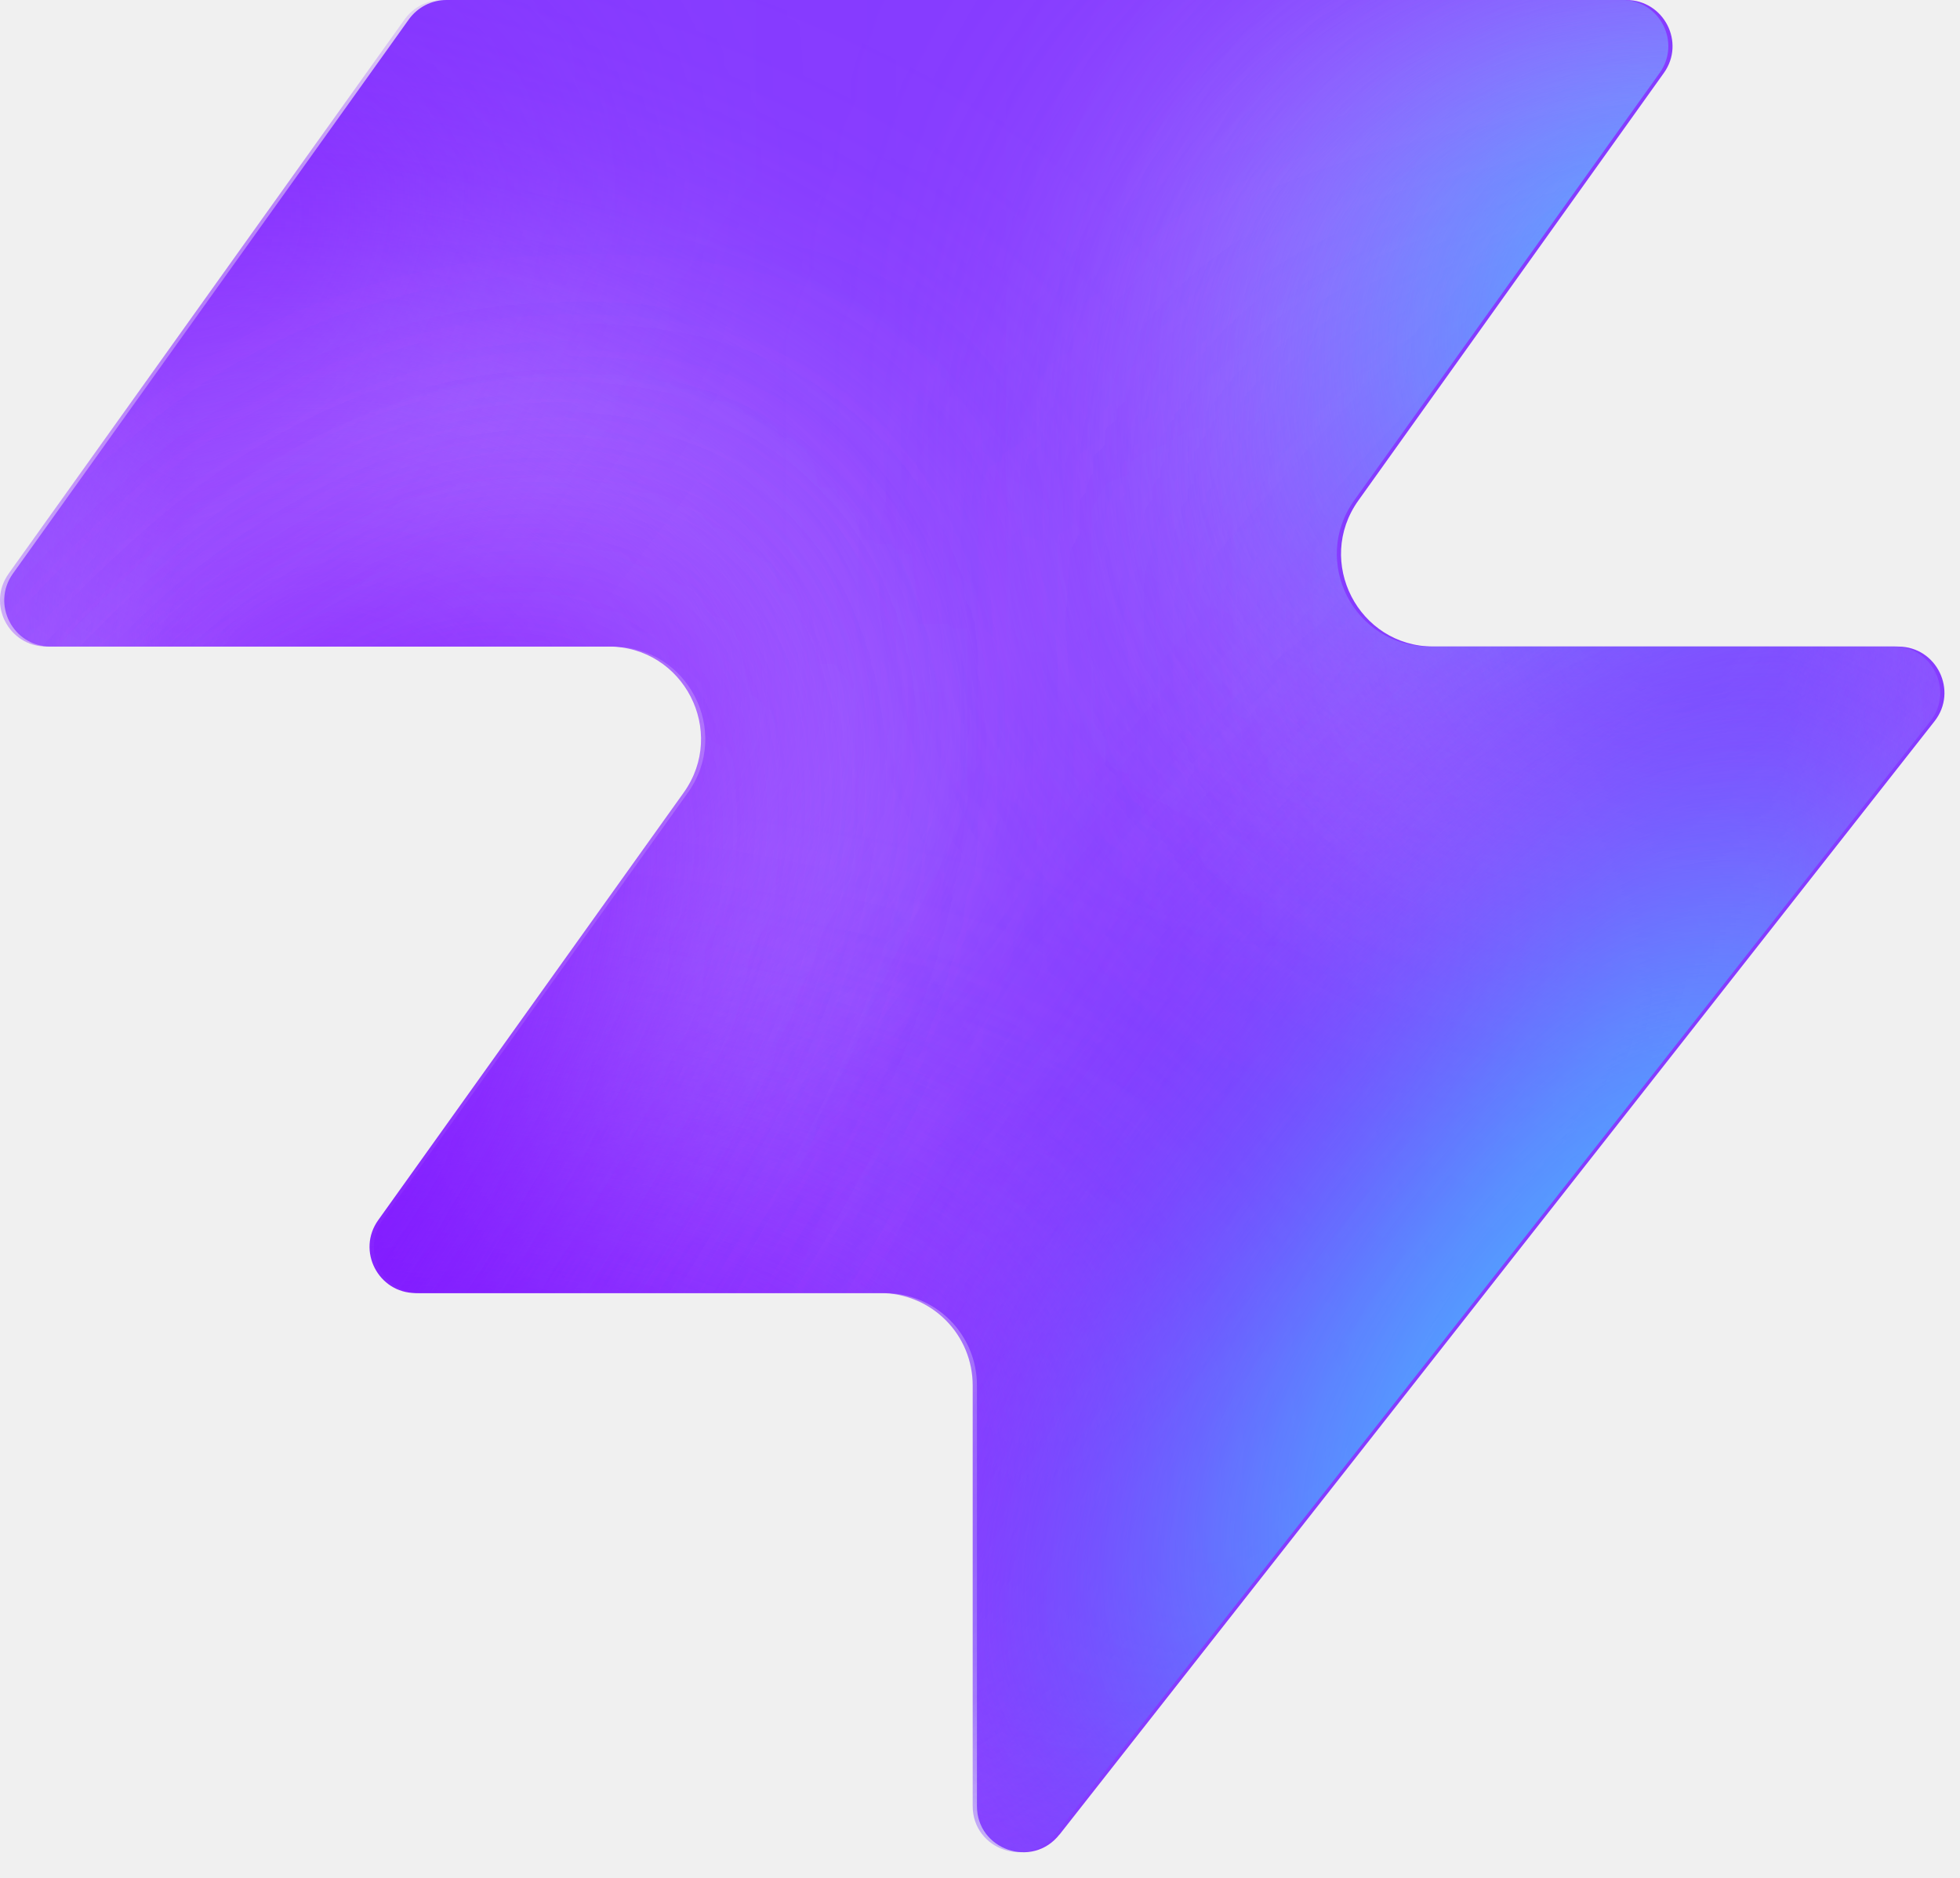
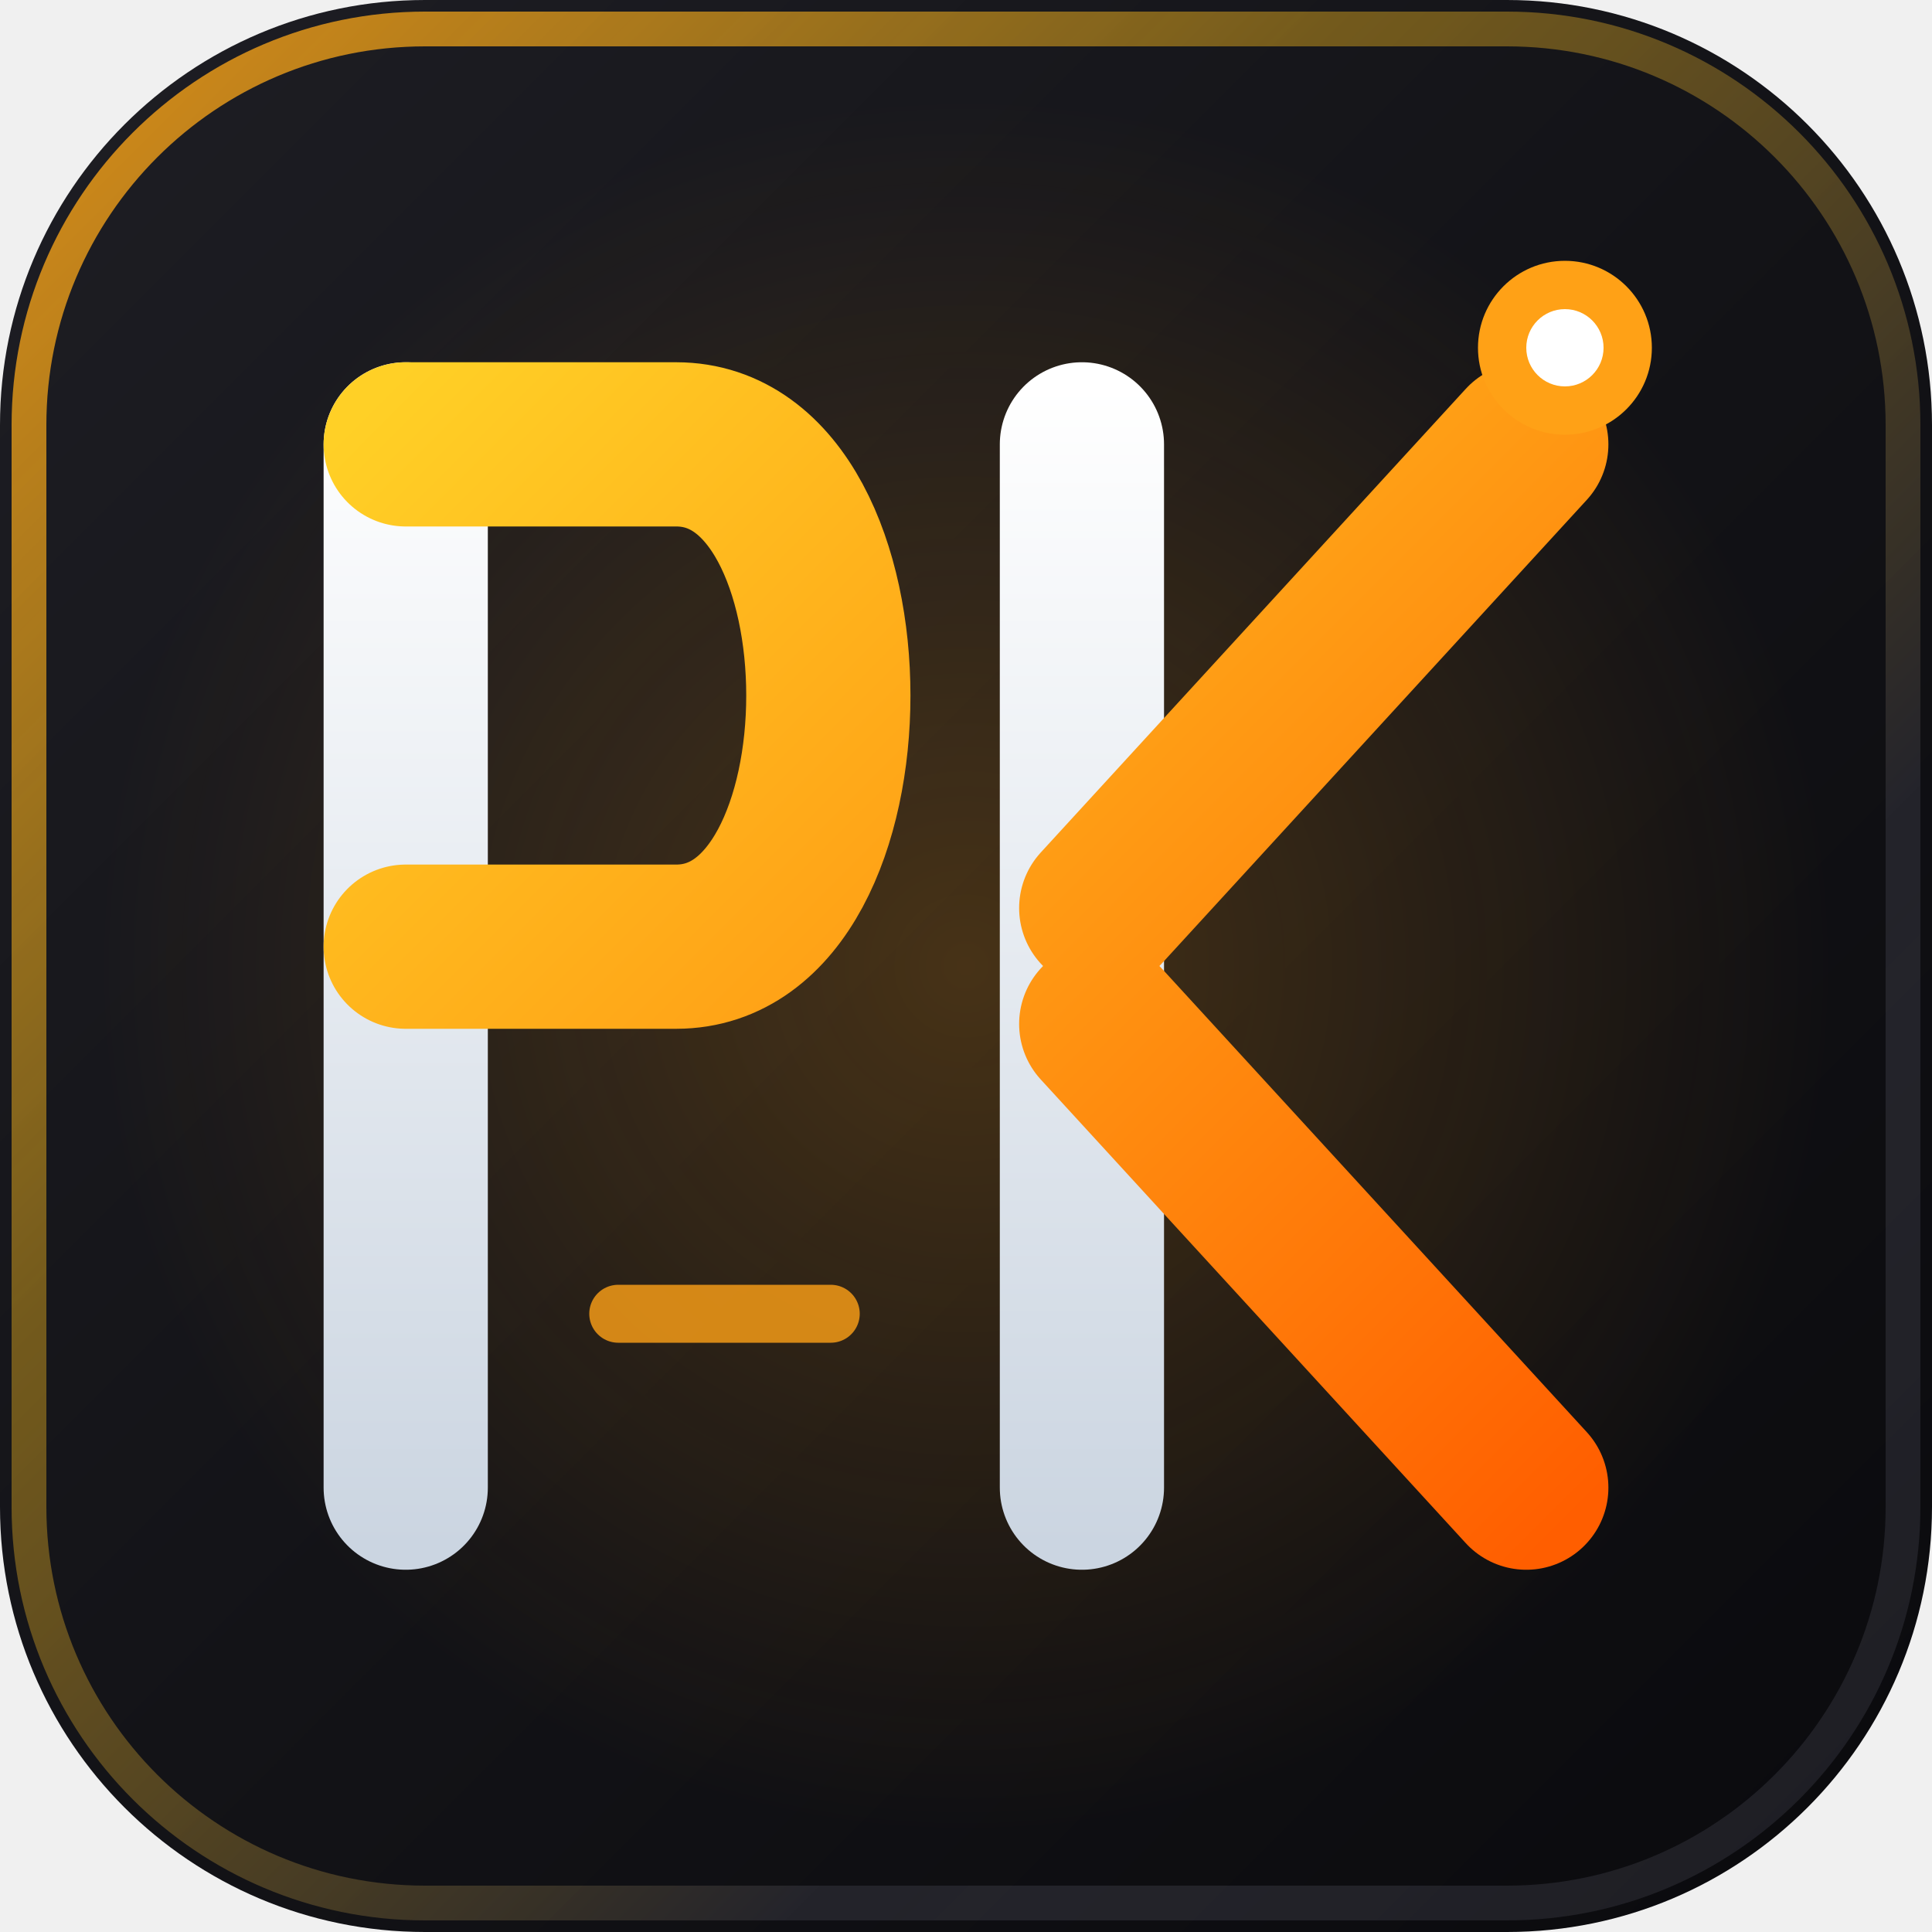
- <svg xmlns="http://www.w3.org/2000/svg" width="48" height="46" fill="none" viewBox="0 0 48 46">
-   <path fill="#863bff" d="M25.946 44.938c-.664.845-2.021.375-2.021-.698V33.937a2.26 2.26 0 0 0-2.262-2.262H10.287c-.92 0-1.456-1.04-.92-1.788l7.48-10.471c1.07-1.497 0-3.578-1.842-3.578H1.237c-.92 0-1.456-1.04-.92-1.788L10.013.474c.214-.297.556-.474.92-.474h28.894c.92 0 1.456 1.04.92 1.788l-7.48 10.471c-1.07 1.498 0 3.579 1.842 3.579h11.377c.943 0 1.473 1.088.89 1.83L25.947 44.94z" style="fill:#863bff;fill:color(display-p3 .525 .23 1);fill-opacity:1" />
-   <mask id="a" width="48" height="46" x="0" y="0" maskUnits="userSpaceOnUse" style="mask-type:alpha">
-     <path fill="#000" d="M25.842 44.938c-.664.844-2.021.375-2.021-.698V33.937a2.26 2.26 0 0 0-2.262-2.262H10.183c-.92 0-1.456-1.04-.92-1.788l7.48-10.471c1.07-1.498 0-3.579-1.842-3.579H1.133c-.92 0-1.456-1.04-.92-1.787L9.91.473c.214-.297.556-.474.92-.474h28.894c.92 0 1.456 1.04.92 1.788l-7.48 10.471c-1.07 1.498 0 3.578 1.842 3.578h11.377c.943 0 1.473 1.088.89 1.832L25.843 44.94z" style="fill:#000;fill-opacity:1" />
-   </mask>
-   <g mask="url(#a)">
-     <g filter="url(#b)">
-       <ellipse cx="5.508" cy="14.704" fill="#ede6ff" rx="5.508" ry="14.704" style="fill:#ede6ff;fill:color(display-p3 .927 .903 1);fill-opacity:1" transform="matrix(.00324 1 1 -.00324 -4.47 31.516)" />
-     </g>
-     <g filter="url(#c)">
-       <ellipse cx="10.399" cy="29.851" fill="#ede6ff" rx="10.399" ry="29.851" style="fill:#ede6ff;fill:color(display-p3 .927 .903 1);fill-opacity:1" transform="matrix(.00324 1 1 -.00324 -39.328 7.883)" />
-     </g>
-     <g filter="url(#d)">
-       <ellipse cx="5.508" cy="30.487" fill="#7e14ff" rx="5.508" ry="30.487" style="fill:#7e14ff;fill:color(display-p3 .492 .077 1);fill-opacity:1" transform="rotate(89.814 -25.913 -14.639)scale(1 -1)" />
-     </g>
-     <g filter="url(#e)">
-       <ellipse cx="5.508" cy="30.599" fill="#7e14ff" rx="5.508" ry="30.599" style="fill:#7e14ff;fill:color(display-p3 .492 .077 1);fill-opacity:1" transform="rotate(89.814 -32.644 -3.334)scale(1 -1)" />
-     </g>
-     <g filter="url(#f)">
-       <ellipse cx="5.508" cy="30.599" fill="#7e14ff" rx="5.508" ry="30.599" style="fill:#7e14ff;fill:color(display-p3 .492 .077 1);fill-opacity:1" transform="matrix(.00324 1 1 -.00324 -34.34 30.47)" />
-     </g>
-     <g filter="url(#g)">
-       <ellipse cx="14.072" cy="22.078" fill="#ede6ff" rx="14.072" ry="22.078" style="fill:#ede6ff;fill:color(display-p3 .927 .903 1);fill-opacity:1" transform="rotate(93.35 24.506 48.493)scale(-1 1)" />
-     </g>
-     <g filter="url(#h)">
-       <ellipse cx="3.47" cy="21.501" fill="#7e14ff" rx="3.47" ry="21.501" style="fill:#7e14ff;fill:color(display-p3 .492 .077 1);fill-opacity:1" transform="rotate(89.009 28.708 47.59)scale(-1 1)" />
-     </g>
-     <g filter="url(#i)">
-       <ellipse cx="3.47" cy="21.501" fill="#7e14ff" rx="3.47" ry="21.501" style="fill:#7e14ff;fill:color(display-p3 .492 .077 1);fill-opacity:1" transform="rotate(89.009 28.708 47.59)scale(-1 1)" />
-     </g>
-     <g filter="url(#j)">
-       <ellipse cx=".387" cy="8.972" fill="#7e14ff" rx="4.407" ry="29.108" style="fill:#7e14ff;fill:color(display-p3 .492 .077 1);fill-opacity:1" transform="rotate(39.51 .387 8.972)" />
-     </g>
-     <g filter="url(#k)">
-       <ellipse cx="47.523" cy="-6.092" fill="#7e14ff" rx="4.407" ry="29.108" style="fill:#7e14ff;fill:color(display-p3 .492 .077 1);fill-opacity:1" transform="rotate(37.892 47.523 -6.092)" />
-     </g>
-     <g filter="url(#l)">
-       <ellipse cx="41.412" cy="6.333" fill="#47bfff" rx="5.971" ry="9.665" style="fill:#47bfff;fill:color(display-p3 .28 .748 1);fill-opacity:1" transform="rotate(37.892 41.412 6.333)" />
-     </g>
-     <g filter="url(#m)">
-       <ellipse cx="-1.879" cy="38.332" fill="#7e14ff" rx="4.407" ry="29.108" style="fill:#7e14ff;fill:color(display-p3 .492 .077 1);fill-opacity:1" transform="rotate(37.892 -1.88 38.332)" />
-     </g>
-     <g filter="url(#n)">
-       <ellipse cx="-1.879" cy="38.332" fill="#7e14ff" rx="4.407" ry="29.108" style="fill:#7e14ff;fill:color(display-p3 .492 .077 1);fill-opacity:1" transform="rotate(37.892 -1.88 38.332)" />
-     </g>
-     <g filter="url(#o)">
-       <ellipse cx="35.651" cy="29.907" fill="#7e14ff" rx="4.407" ry="29.108" style="fill:#7e14ff;fill:color(display-p3 .492 .077 1);fill-opacity:1" transform="rotate(37.892 35.651 29.907)" />
-     </g>
-     <g filter="url(#p)">
-       <ellipse cx="38.418" cy="32.4" fill="#47bfff" rx="5.971" ry="15.297" style="fill:#47bfff;fill:color(display-p3 .28 .748 1);fill-opacity:1" transform="rotate(37.892 38.418 32.4)" />
-     </g>
-   </g>
+ <svg xmlns="http://www.w3.org/2000/svg" viewBox="0 0 100 100" fill="none">
  <defs>
-     <filter id="b" width="60.045" height="41.654" x="-19.77" y="16.149" color-interpolation-filters="sRGB" filterUnits="userSpaceOnUse">
-       <feFlood flood-opacity="0" result="BackgroundImageFix" />
-       <feBlend in="SourceGraphic" in2="BackgroundImageFix" result="shape" />
-       <feGaussianBlur result="effect1_foregroundBlur_2002_17158" stdDeviation="7.659" />
-     </filter>
-     <filter id="c" width="90.34" height="51.437" x="-54.613" y="-7.533" color-interpolation-filters="sRGB" filterUnits="userSpaceOnUse">
-       <feFlood flood-opacity="0" result="BackgroundImageFix" />
-       <feBlend in="SourceGraphic" in2="BackgroundImageFix" result="shape" />
-       <feGaussianBlur result="effect1_foregroundBlur_2002_17158" stdDeviation="7.659" />
-     </filter>
-     <filter id="d" width="79.355" height="29.4" x="-49.64" y="2.03" color-interpolation-filters="sRGB" filterUnits="userSpaceOnUse">
-       <feFlood flood-opacity="0" result="BackgroundImageFix" />
-       <feBlend in="SourceGraphic" in2="BackgroundImageFix" result="shape" />
-       <feGaussianBlur result="effect1_foregroundBlur_2002_17158" stdDeviation="4.596" />
-     </filter>
-     <filter id="e" width="79.579" height="29.4" x="-45.045" y="20.029" color-interpolation-filters="sRGB" filterUnits="userSpaceOnUse">
-       <feFlood flood-opacity="0" result="BackgroundImageFix" />
-       <feBlend in="SourceGraphic" in2="BackgroundImageFix" result="shape" />
-       <feGaussianBlur result="effect1_foregroundBlur_2002_17158" stdDeviation="4.596" />
-     </filter>
-     <filter id="f" width="79.579" height="29.4" x="-43.513" y="21.178" color-interpolation-filters="sRGB" filterUnits="userSpaceOnUse">
-       <feFlood flood-opacity="0" result="BackgroundImageFix" />
-       <feBlend in="SourceGraphic" in2="BackgroundImageFix" result="shape" />
-       <feGaussianBlur result="effect1_foregroundBlur_2002_17158" stdDeviation="4.596" />
-     </filter>
-     <filter id="g" width="74.749" height="58.852" x="15.756" y="-17.901" color-interpolation-filters="sRGB" filterUnits="userSpaceOnUse">
-       <feFlood flood-opacity="0" result="BackgroundImageFix" />
-       <feBlend in="SourceGraphic" in2="BackgroundImageFix" result="shape" />
-       <feGaussianBlur result="effect1_foregroundBlur_2002_17158" stdDeviation="7.659" />
-     </filter>
-     <filter id="h" width="61.377" height="25.362" x="23.548" y="2.284" color-interpolation-filters="sRGB" filterUnits="userSpaceOnUse">
-       <feFlood flood-opacity="0" result="BackgroundImageFix" />
-       <feBlend in="SourceGraphic" in2="BackgroundImageFix" result="shape" />
-       <feGaussianBlur result="effect1_foregroundBlur_2002_17158" stdDeviation="4.596" />
-     </filter>
-     <filter id="i" width="61.377" height="25.362" x="23.548" y="2.284" color-interpolation-filters="sRGB" filterUnits="userSpaceOnUse">
-       <feFlood flood-opacity="0" result="BackgroundImageFix" />
-       <feBlend in="SourceGraphic" in2="BackgroundImageFix" result="shape" />
-       <feGaussianBlur result="effect1_foregroundBlur_2002_17158" stdDeviation="4.596" />
-     </filter>
-     <filter id="j" width="56.045" height="63.649" x="-27.636" y="-22.853" color-interpolation-filters="sRGB" filterUnits="userSpaceOnUse">
-       <feFlood flood-opacity="0" result="BackgroundImageFix" />
-       <feBlend in="SourceGraphic" in2="BackgroundImageFix" result="shape" />
-       <feGaussianBlur result="effect1_foregroundBlur_2002_17158" stdDeviation="4.596" />
-     </filter>
-     <filter id="k" width="54.814" height="64.646" x="20.116" y="-38.415" color-interpolation-filters="sRGB" filterUnits="userSpaceOnUse">
-       <feFlood flood-opacity="0" result="BackgroundImageFix" />
-       <feBlend in="SourceGraphic" in2="BackgroundImageFix" result="shape" />
-       <feGaussianBlur result="effect1_foregroundBlur_2002_17158" stdDeviation="4.596" />
-     </filter>
-     <filter id="l" width="33.541" height="35.313" x="24.641" y="-11.323" color-interpolation-filters="sRGB" filterUnits="userSpaceOnUse">
-       <feFlood flood-opacity="0" result="BackgroundImageFix" />
-       <feBlend in="SourceGraphic" in2="BackgroundImageFix" result="shape" />
-       <feGaussianBlur result="effect1_foregroundBlur_2002_17158" stdDeviation="4.596" />
-     </filter>
-     <filter id="m" width="54.814" height="64.646" x="-29.286" y="6.009" color-interpolation-filters="sRGB" filterUnits="userSpaceOnUse">
-       <feFlood flood-opacity="0" result="BackgroundImageFix" />
-       <feBlend in="SourceGraphic" in2="BackgroundImageFix" result="shape" />
-       <feGaussianBlur result="effect1_foregroundBlur_2002_17158" stdDeviation="4.596" />
-     </filter>
-     <filter id="n" width="54.814" height="64.646" x="-29.286" y="6.009" color-interpolation-filters="sRGB" filterUnits="userSpaceOnUse">
-       <feFlood flood-opacity="0" result="BackgroundImageFix" />
-       <feBlend in="SourceGraphic" in2="BackgroundImageFix" result="shape" />
-       <feGaussianBlur result="effect1_foregroundBlur_2002_17158" stdDeviation="4.596" />
-     </filter>
-     <filter id="o" width="54.814" height="64.646" x="8.244" y="-2.416" color-interpolation-filters="sRGB" filterUnits="userSpaceOnUse">
-       <feFlood flood-opacity="0" result="BackgroundImageFix" />
-       <feBlend in="SourceGraphic" in2="BackgroundImageFix" result="shape" />
-       <feGaussianBlur result="effect1_foregroundBlur_2002_17158" stdDeviation="4.596" />
-     </filter>
-     <filter id="p" width="39.409" height="43.623" x="18.713" y="10.588" color-interpolation-filters="sRGB" filterUnits="userSpaceOnUse">
-       <feFlood flood-opacity="0" result="BackgroundImageFix" />
-       <feBlend in="SourceGraphic" in2="BackgroundImageFix" result="shape" />
-       <feGaussianBlur result="effect1_foregroundBlur_2002_17158" stdDeviation="4.596" />
-     </filter>
+     <linearGradient id="pkBgGrad" x1="0" y1="0" x2="100" y2="100" gradientUnits="userSpaceOnUse">
+       <stop offset="0%" stop-color="#1e1e24" />
+       <stop offset="50%" stop-color="#131317" />
+       <stop offset="100%" stop-color="#0a0a0d" />
+     </linearGradient>
+     <radialGradient id="pkGlow" cx="50" cy="50" r="45" gradientUnits="userSpaceOnUse">
+       <stop offset="0%" stop-color="#FFA116" stop-opacity="0.22" />
+       <stop offset="100%" stop-color="#FFA116" stop-opacity="0" />
+     </radialGradient>
+     <linearGradient id="pkBorderGrad" x1="0" y1="0" x2="100" y2="100" gradientUnits="userSpaceOnUse">
+       <stop offset="0%" stop-color="#FFA116" stop-opacity="0.85" />
+       <stop offset="35%" stop-color="#FFC01E" stop-opacity="0.4" />
+       <stop offset="70%" stop-color="#383842" stop-opacity="0.5" />
+       <stop offset="100%" stop-color="#202026" stop-opacity="0.8" />
+     </linearGradient>
+     <linearGradient id="pkStemGrad" x1="0" y1="20" x2="0" y2="80" gradientUnits="userSpaceOnUse">
+       <stop offset="0%" stop-color="#FFFFFF" />
+       <stop offset="100%" stop-color="#CBD5E1" />
+     </linearGradient>
+     <linearGradient id="pkAmberGrad" x1="20" y1="20" x2="80" y2="80" gradientUnits="userSpaceOnUse">
+       <stop offset="0%" stop-color="#FFD026" />
+       <stop offset="45%" stop-color="#FFA116" />
+       <stop offset="100%" stop-color="#FF5E00" />
+     </linearGradient>
  </defs>
+   <rect width="100" height="100" rx="22" fill="url(#pkBgGrad)" />
+   <rect width="100" height="100" rx="22" fill="url(#pkGlow)" />
+   <rect x="1.5" y="1.5" width="97" height="97" rx="20.5" stroke="url(#pkBorderGrad)" stroke-width="1.8" />
+   <line x1="21" y1="23" x2="21" y2="77" stroke="url(#pkStemGrad)" stroke-width="8.5" stroke-linecap="round" />
+   <path d="M21 23 H35 C45.5 23 45.5 49 35 49 H21" stroke="url(#pkAmberGrad)" stroke-width="8.5" stroke-linecap="round" stroke-linejoin="round" />
+   <line x1="56" y1="23" x2="56" y2="77" stroke="url(#pkStemGrad)" stroke-width="8.5" stroke-linecap="round" />
+   <line x1="57" y1="47" x2="79" y2="23" stroke="url(#pkAmberGrad)" stroke-width="8.5" stroke-linecap="round" />
+   <line x1="57" y1="53" x2="79" y2="77" stroke="url(#pkAmberGrad)" stroke-width="8.5" stroke-linecap="round" />
+   <circle cx="81" cy="18" r="4.5" fill="#FFA116" />
+   <circle cx="81" cy="18" r="2" fill="#FFFFFF" />
+   <line x1="32" y1="68" x2="43" y2="68" stroke="#FFA116" stroke-width="3" stroke-linecap="round" opacity="0.8" />
</svg>
